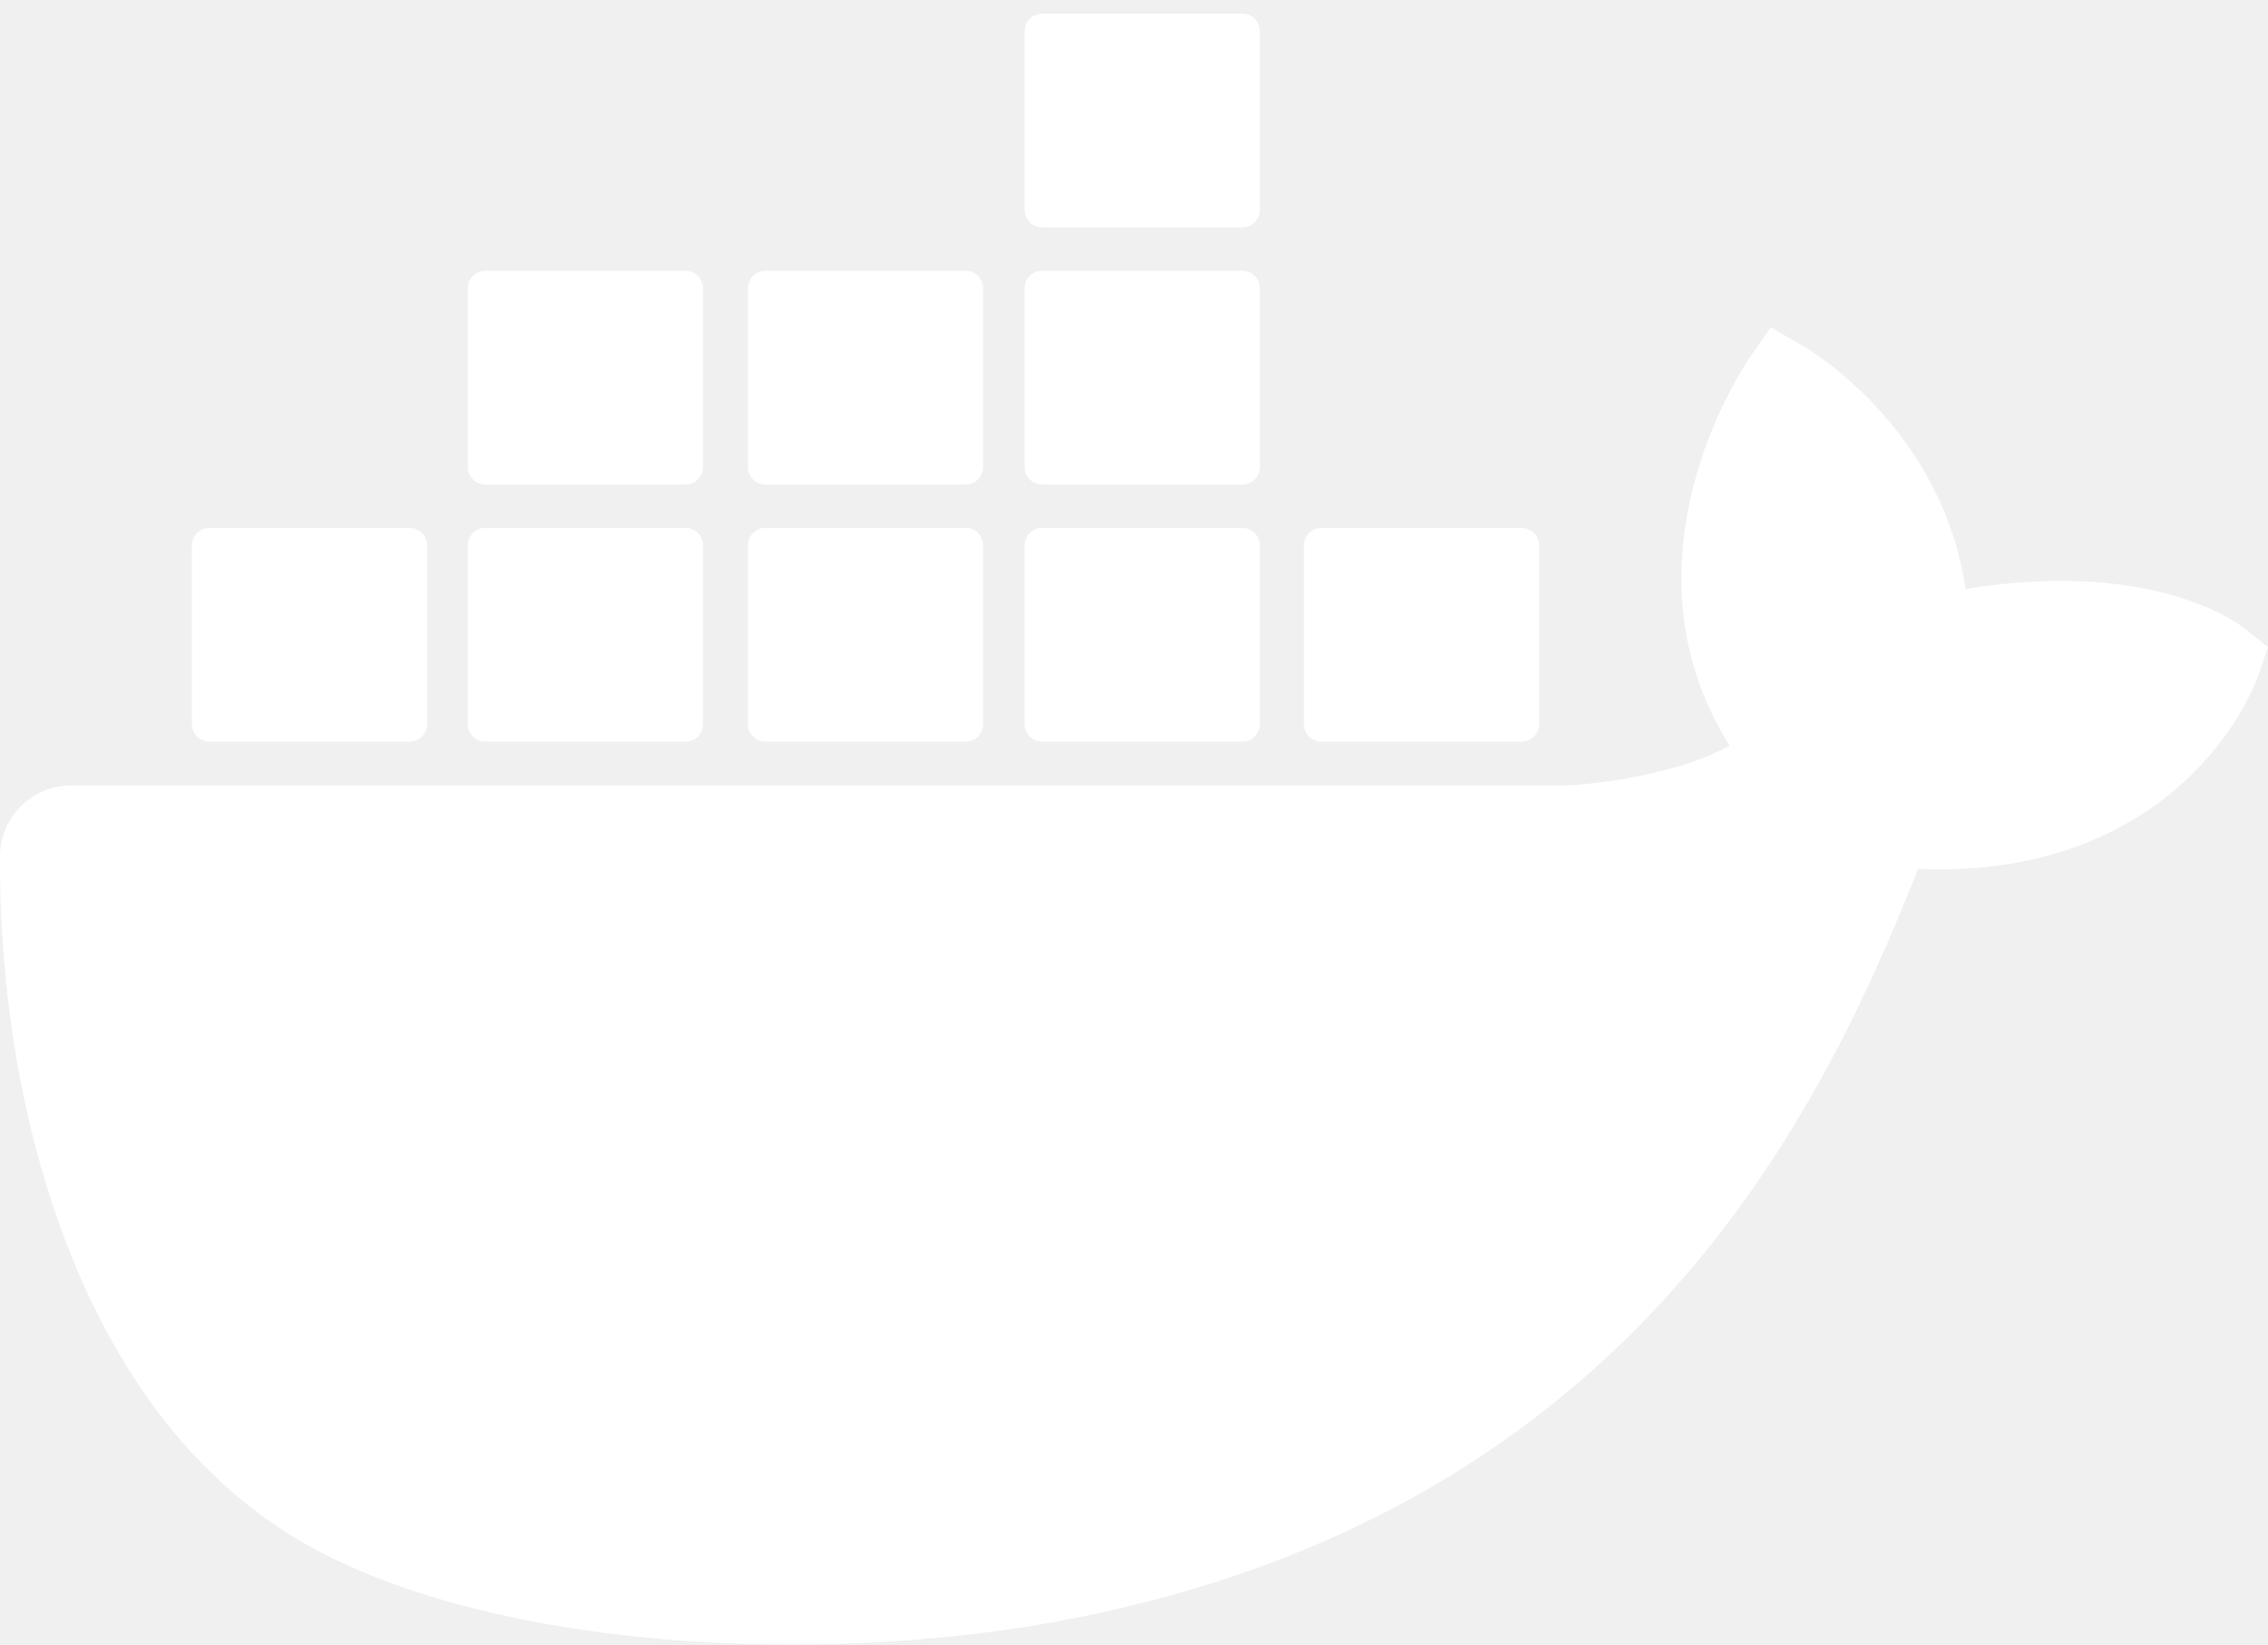
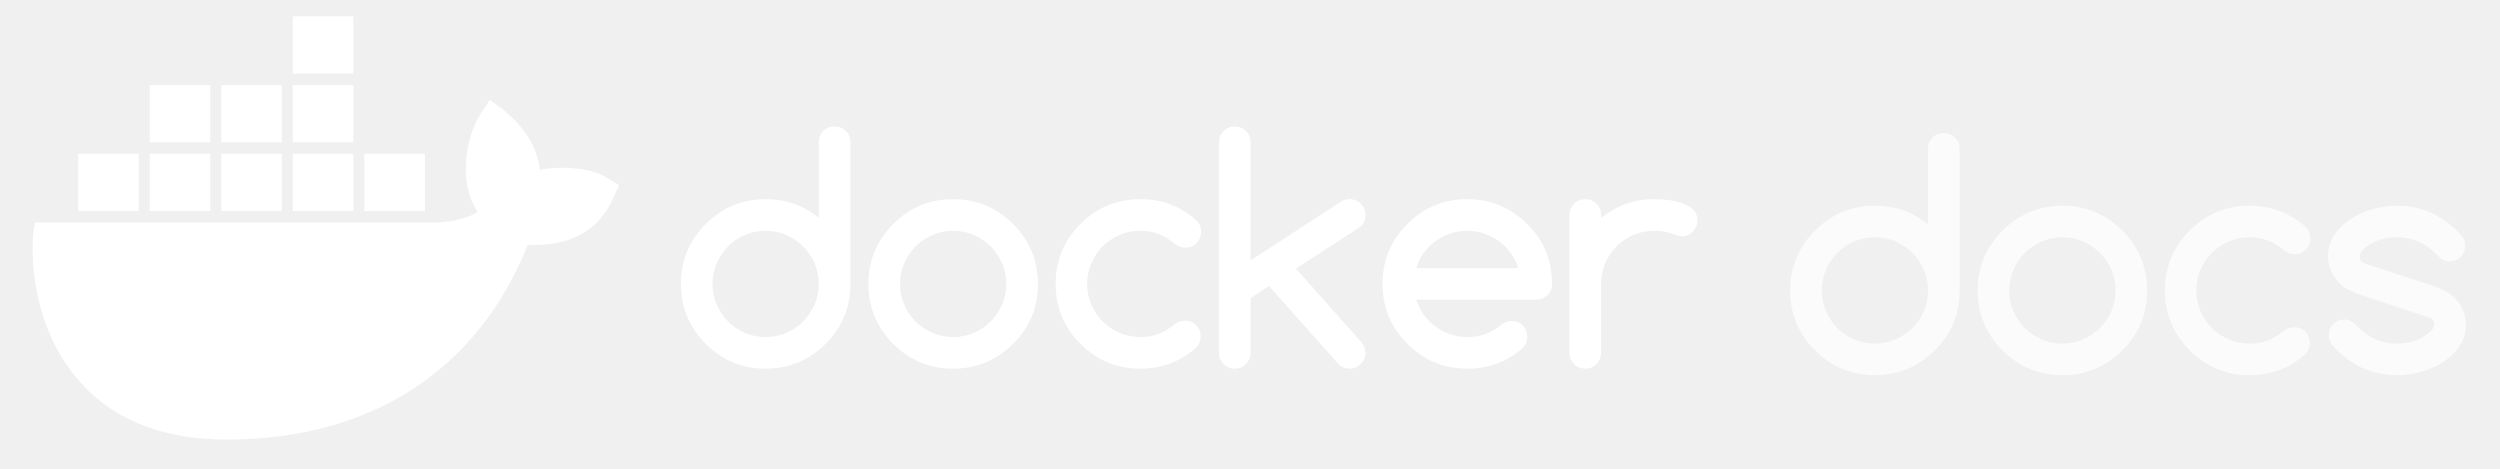
- <svg xmlns="http://www.w3.org/2000/svg" width="40" height="29" viewBox="0 0 40 29" fill="none">
-   <g clip-path="url(#clip0_217_4032)">
-     <path fill-rule="evenodd" clip-rule="evenodd" d="M39.606 11.096C39.497 11.009 38.484 10.243 36.348 10.243C35.814 10.243 35.25 10.292 34.665 10.388C34.252 7.55 31.913 6.167 31.805 6.104L31.23 5.773L30.852 6.318C30.824 6.359 30.159 7.328 29.833 8.707C29.45 10.327 29.683 11.847 30.505 13.149C29.512 13.702 27.928 13.846 27.599 13.851H1.252C0.565 13.851 0.003 14.41 0 15.098C-0.01 17.525 0.389 19.871 1.155 21.881C2.063 24.265 3.414 26.02 5.17 27.098C7.139 28.306 10.344 28.999 13.964 28.999C15.657 28.999 17.346 28.846 18.846 28.555C21.209 28.099 23.355 27.319 25.223 26.236C26.852 25.293 28.316 24.092 29.572 22.669C31.66 20.304 32.904 17.662 33.828 15.324C33.953 15.329 34.076 15.331 34.197 15.331C36.482 15.331 37.888 14.416 38.664 13.648C39.506 12.815 39.805 11.985 39.837 11.893L40 11.413L39.606 11.096Z" fill="white" />
-     <path fill-rule="evenodd" clip-rule="evenodd" d="M3.694 13.079H7.225C7.395 13.079 7.533 12.94 7.533 12.769V9.618C7.533 9.447 7.395 9.309 7.225 9.309H3.694C3.523 9.309 3.385 9.447 3.385 9.618V12.769C3.385 12.94 3.523 13.079 3.694 13.079Z" fill="white" />
-     <path fill-rule="evenodd" clip-rule="evenodd" d="M8.559 13.079H12.089C12.261 13.079 12.399 12.94 12.399 12.769V9.618C12.399 9.447 12.261 9.309 12.089 9.309H8.559C8.388 9.309 8.25 9.447 8.25 9.618V12.769C8.25 12.94 8.388 13.079 8.559 13.079Z" fill="white" />
-     <path fill-rule="evenodd" clip-rule="evenodd" d="M13.499 13.079H17.03C17.201 13.079 17.339 12.94 17.339 12.769V9.618C17.339 9.447 17.201 9.309 17.03 9.309H13.499C13.329 9.309 13.191 9.447 13.191 9.618V12.769C13.191 12.94 13.329 13.079 13.499 13.079Z" fill="white" />
-     <path fill-rule="evenodd" clip-rule="evenodd" d="M18.381 13.079H21.911C22.082 13.079 22.22 12.94 22.22 12.769V9.618C22.22 9.447 22.082 9.309 21.911 9.309H18.381C18.21 9.309 18.071 9.447 18.071 9.618V12.769C18.071 12.94 18.21 13.079 18.381 13.079Z" fill="white" />
-     <path fill-rule="evenodd" clip-rule="evenodd" d="M8.559 8.545H12.089C12.261 8.545 12.399 8.407 12.399 8.236V5.084C12.399 4.914 12.261 4.775 12.089 4.775H8.559C8.388 4.775 8.25 4.914 8.25 5.084V8.236C8.25 8.407 8.388 8.545 8.559 8.545Z" fill="white" />
-     <path fill-rule="evenodd" clip-rule="evenodd" d="M13.499 8.545H17.03C17.201 8.545 17.339 8.407 17.339 8.236V5.084C17.339 4.914 17.201 4.775 17.03 4.775H13.499C13.329 4.775 13.191 4.914 13.191 5.084V8.236C13.191 8.407 13.329 8.545 13.499 8.545Z" fill="white" />
-     <path fill-rule="evenodd" clip-rule="evenodd" d="M18.381 8.545H21.911C22.082 8.545 22.22 8.406 22.22 8.236V5.084C22.22 4.914 22.082 4.775 21.911 4.775H18.381C18.21 4.775 18.071 4.914 18.071 5.084V8.236C18.071 8.406 18.21 8.545 18.381 8.545Z" fill="white" />
-     <path fill-rule="evenodd" clip-rule="evenodd" d="M18.381 4.011H21.911C22.082 4.011 22.22 3.873 22.22 3.702V0.551C22.22 0.38 22.082 0.241 21.911 0.241H18.381C18.21 0.241 18.071 0.38 18.071 0.551V3.702C18.071 3.873 18.21 4.011 18.381 4.011Z" fill="white" />
-     <path fill-rule="evenodd" clip-rule="evenodd" d="M23.305 13.079H26.836C27.007 13.079 27.145 12.94 27.145 12.769V9.618C27.145 9.447 27.007 9.309 26.836 9.309H23.305C23.134 9.309 22.996 9.447 22.996 9.618V12.769C22.996 12.94 23.134 13.079 23.305 13.079Z" fill="white" />
+ <svg xmlns="http://www.w3.org/2000/svg" width="400px" height="75px" viewBox="0 0 400 75" version="1.1">
+   <defs />
+   <g id="Blind-whale" stroke="none" stroke-width="1" fill="none" fill-rule="evenodd" transform="scale(2.61)">
+     <g id="docs" fill="#FFFFFF">
+       <path d="M50.194,17.405 C50.194,16.959 50.109,16.54 49.939,16.148 C49.769,15.755 49.537,15.41 49.243,15.113 C48.949,14.816 48.604,14.581 48.208,14.408 C47.813,14.235 47.389,14.148 46.938,14.148 C46.48,14.148 46.053,14.235 45.657,14.408 C45.261,14.581 44.918,14.815 44.627,15.109 C44.337,15.402 44.106,15.747 43.936,16.143 C43.766,16.539 43.681,16.959 43.681,17.405 C43.681,17.85 43.766,18.271 43.936,18.666 C44.106,19.062 44.337,19.407 44.627,19.701 C44.918,19.995 45.261,20.228 45.657,20.401 C46.053,20.574 46.48,20.661 46.938,20.661 C47.389,20.661 47.813,20.574 48.208,20.401 C48.604,20.228 48.949,19.993 49.243,19.696 C49.537,19.399 49.769,19.055 49.939,18.662 C50.109,18.269 50.194,17.85 50.194,17.405 Z M46.938,12.209 C48.168,12.209 49.254,12.59 50.194,13.35 L50.194,8.721 C50.194,8.443 50.285,8.212 50.468,8.03 C50.65,7.847 50.88,7.756 51.159,7.756 C51.431,7.756 51.661,7.847 51.85,8.03 C52.038,8.212 52.133,8.443 52.133,8.721 L52.133,17.405 C52.133,18.852 51.626,20.077 50.611,21.079 C49.585,22.093 48.36,22.6 46.938,22.6 C45.503,22.6 44.278,22.093 43.264,21.079 C42.249,20.064 41.742,18.84 41.742,17.405 C41.742,15.97 42.249,14.745 43.264,13.731 C44.278,12.717 45.503,12.209 46.938,12.209 Z M63.628,17.405 C63.628,18.852 63.121,20.077 62.106,21.079 C61.08,22.093 59.855,22.6 58.432,22.6 C56.998,22.6 55.773,22.093 54.759,21.079 C53.744,20.064 53.237,18.84 53.237,17.405 C53.237,15.97 53.744,14.745 54.759,13.731 C55.773,12.717 56.998,12.209 58.432,12.209 C59.855,12.209 61.08,12.717 62.106,13.731 C62.613,14.238 62.992,14.798 63.243,15.41 C63.493,16.022 63.622,16.687 63.628,17.405 Z M58.432,14.148 C57.975,14.148 57.548,14.235 57.152,14.408 C56.756,14.581 56.413,14.815 56.122,15.109 C55.832,15.402 55.601,15.747 55.431,16.143 C55.261,16.539 55.176,16.959 55.176,17.405 C55.176,17.85 55.261,18.271 55.431,18.666 C55.601,19.062 55.832,19.407 56.122,19.701 C56.413,19.995 56.756,20.228 57.152,20.401 C57.548,20.574 57.975,20.661 58.432,20.661 C58.884,20.661 59.308,20.574 59.703,20.401 C60.099,20.228 60.444,19.993 60.738,19.696 C61.032,19.399 61.264,19.055 61.434,18.662 C61.604,18.269 61.689,17.85 61.689,17.405 C61.689,16.959 61.604,16.54 61.434,16.148 C61.264,15.755 61.032,15.41 60.738,15.113 C60.444,14.816 60.099,14.581 59.703,14.408 C59.308,14.235 58.884,14.148 58.432,14.148 Z M72.636,19.659 C72.915,19.659 73.145,19.75 73.328,19.933 C73.51,20.115 73.601,20.346 73.601,20.624 C73.601,20.896 73.499,21.134 73.295,21.338 C72.337,22.179 71.208,22.6 69.909,22.6 C68.474,22.6 67.249,22.093 66.235,21.079 C65.221,20.064 64.714,18.84 64.714,17.405 C64.714,15.97 65.221,14.745 66.235,13.731 C67.249,12.717 68.474,12.209 69.909,12.209 C71.214,12.209 72.343,12.63 73.295,13.471 C73.518,13.669 73.629,13.913 73.629,14.204 C73.629,14.482 73.538,14.714 73.355,14.9 C73.173,15.085 72.943,15.178 72.664,15.178 C72.429,15.178 72.219,15.104 72.033,14.955 C71.718,14.69 71.387,14.489 71.041,14.352 C70.694,14.216 70.317,14.148 69.909,14.148 C69.457,14.148 69.034,14.233 68.638,14.403 C68.242,14.574 67.896,14.805 67.599,15.099 C67.302,15.393 67.069,15.738 66.898,16.134 C66.728,16.53 66.643,16.953 66.643,17.405 C66.643,17.856 66.728,18.28 66.898,18.676 C67.069,19.072 67.302,19.416 67.599,19.71 C67.896,20.004 68.242,20.236 68.638,20.406 C69.034,20.576 69.457,20.661 69.909,20.661 C70.317,20.661 70.694,20.595 71.041,20.462 C71.387,20.329 71.715,20.129 72.024,19.863 C72.197,19.733 72.401,19.665 72.636,19.659 Z M74.724,21.626 L74.724,8.73 C74.724,8.458 74.819,8.228 75.007,8.039 C75.196,7.851 75.426,7.756 75.698,7.756 C75.964,7.756 76.192,7.851 76.38,8.039 C76.569,8.228 76.663,8.458 76.663,8.73 L76.663,15.967 L82.211,12.358 C82.366,12.259 82.539,12.209 82.731,12.209 C82.867,12.209 82.993,12.234 83.111,12.284 C83.228,12.333 83.331,12.403 83.417,12.492 C83.504,12.582 83.573,12.686 83.626,12.803 C83.678,12.921 83.705,13.044 83.705,13.174 C83.705,13.521 83.581,13.777 83.334,13.944 L79.446,16.468 L83.436,20.958 C83.615,21.156 83.705,21.382 83.705,21.635 C83.705,21.765 83.678,21.889 83.626,22.006 C83.573,22.124 83.504,22.227 83.417,22.317 C83.331,22.407 83.228,22.476 83.111,22.526 C82.993,22.575 82.867,22.6 82.731,22.6 C82.471,22.6 82.254,22.517 82.081,22.35 L77.795,17.535 L76.663,18.277 L76.663,21.626 C76.663,21.892 76.569,22.121 76.38,22.312 C76.192,22.504 75.964,22.6 75.698,22.6 C75.426,22.6 75.196,22.504 75.007,22.312 C74.819,22.121 74.724,21.892 74.724,21.626 Z M93.075,16.44 C92.97,16.1 92.814,15.789 92.607,15.507 C92.4,15.226 92.158,14.985 91.883,14.784 C91.608,14.583 91.305,14.427 90.974,14.315 C90.643,14.204 90.301,14.148 89.949,14.148 C89.596,14.148 89.253,14.204 88.919,14.315 C88.585,14.427 88.279,14.583 88.001,14.784 C87.722,14.985 87.481,15.226 87.277,15.507 C87.073,15.789 86.921,16.1 86.822,16.44 L93.075,16.44 Z M92.658,19.678 C92.936,19.678 93.166,19.769 93.349,19.951 C93.531,20.134 93.623,20.364 93.623,20.642 C93.623,20.915 93.53,21.147 93.344,21.338 C92.386,22.179 91.254,22.6 89.949,22.6 C88.514,22.6 87.289,22.093 86.275,21.079 C85.261,20.064 84.753,18.84 84.753,17.405 C84.753,15.97 85.261,14.745 86.275,13.731 C87.289,12.717 88.514,12.209 89.949,12.209 C91.371,12.209 92.596,12.717 93.623,13.731 C94.13,14.232 94.51,14.79 94.764,15.405 C95.017,16.021 95.144,16.687 95.144,17.405 C95.144,17.683 95.05,17.913 94.861,18.096 C94.672,18.278 94.442,18.37 94.17,18.37 L86.822,18.37 C86.927,18.71 87.082,19.02 87.286,19.302 C87.49,19.583 87.73,19.825 88.005,20.026 C88.28,20.227 88.583,20.383 88.914,20.494 C89.245,20.605 89.59,20.661 89.949,20.661 C90.357,20.661 90.731,20.599 91.071,20.475 C91.411,20.352 91.727,20.166 92.018,19.919 C92.203,19.764 92.417,19.684 92.658,19.678 Z M98.15,13.174 L98.15,13.36 C98.614,12.989 99.118,12.704 99.662,12.506 C100.207,12.308 100.788,12.209 101.407,12.209 C101.679,12.209 101.971,12.228 102.283,12.265 C102.596,12.302 102.883,12.369 103.146,12.465 C103.409,12.56 103.627,12.692 103.8,12.859 C103.973,13.026 104.06,13.242 104.06,13.508 C104.06,13.644 104.034,13.771 103.981,13.889 C103.929,14.006 103.859,14.11 103.772,14.199 C103.686,14.289 103.584,14.359 103.466,14.408 C103.349,14.458 103.222,14.482 103.086,14.482 C102.968,14.482 102.832,14.448 102.678,14.38 C102.288,14.226 101.864,14.148 101.407,14.148 C100.955,14.148 100.531,14.233 100.136,14.403 C99.74,14.574 99.395,14.805 99.101,15.099 C98.807,15.393 98.576,15.738 98.405,16.134 C98.235,16.53 98.15,16.953 98.15,17.405 L98.15,21.635 C98.15,21.901 98.056,22.128 97.867,22.317 C97.679,22.506 97.451,22.6 97.185,22.6 C96.913,22.6 96.683,22.506 96.494,22.317 C96.306,22.128 96.211,21.901 96.211,21.635 L96.211,13.174 C96.211,12.908 96.306,12.681 96.494,12.492 C96.683,12.304 96.913,12.209 97.185,12.209 C97.451,12.209 97.679,12.304 97.867,12.492 C98.056,12.681 98.15,12.908 98.15,13.174 Z" id="iechor" />
+       <path d="M118.194,17.805 C118.194,17.359 118.109,16.94 117.939,16.548 C117.769,16.155 117.537,15.81 117.243,15.513 C116.949,15.216 116.604,14.981 116.208,14.808 C115.813,14.635 115.389,14.548 114.938,14.548 C114.48,14.548 114.053,14.635 113.657,14.808 C113.261,14.981 112.918,15.215 112.627,15.509 C112.337,15.802 112.106,16.147 111.936,16.543 C111.766,16.939 111.681,17.359 111.681,17.805 C111.681,18.25 111.766,18.671 111.936,19.066 C112.106,19.462 112.337,19.807 112.627,20.101 C112.918,20.395 113.261,20.628 113.657,20.801 C114.053,20.974 114.48,21.061 114.938,21.061 C115.389,21.061 115.813,20.974 116.208,20.801 C116.604,20.628 116.949,20.393 117.243,20.096 C117.537,19.799 117.769,19.455 117.939,19.062 C118.109,18.669 118.194,18.25 118.194,17.805 Z M114.938,12.609 C116.168,12.609 117.254,12.99 118.194,13.75 L118.194,9.121 C118.194,8.843 118.285,8.612 118.468,8.43 C118.65,8.247 118.88,8.156 119.159,8.156 C119.431,8.156 119.661,8.247 119.85,8.43 C120.038,8.612 120.133,8.843 120.133,9.121 L120.133,17.805 C120.133,19.252 119.626,20.477 118.611,21.479 C117.585,22.493 116.36,23 114.938,23 C113.503,23 112.278,22.493 111.264,21.479 C110.249,20.464 109.742,19.24 109.742,17.805 C109.742,16.37 110.249,15.145 111.264,14.131 C112.278,13.117 113.503,12.609 114.938,12.609 Z M131.628,17.805 C131.628,19.252 131.121,20.477 130.106,21.479 C129.08,22.493 127.855,23 126.433,23 C124.998,23 123.773,22.493 122.759,21.479 C121.744,20.464 121.237,19.24 121.237,17.805 C121.237,16.37 121.744,15.145 122.759,14.131 C123.773,13.117 124.998,12.609 126.433,12.609 C127.855,12.609 129.08,13.117 130.106,14.131 C130.613,14.638 130.992,15.198 131.243,15.81 C131.493,16.422 131.622,17.087 131.628,17.805 Z M126.433,14.548 C125.975,14.548 125.548,14.635 125.152,14.808 C124.756,14.981 124.413,15.215 124.122,15.509 C123.832,15.802 123.601,16.147 123.431,16.543 C123.261,16.939 123.176,17.359 123.176,17.805 C123.176,18.25 123.261,18.671 123.431,19.066 C123.601,19.462 123.832,19.807 124.122,20.101 C124.413,20.395 124.756,20.628 125.152,20.801 C125.548,20.974 125.975,21.061 126.433,21.061 C126.884,21.061 127.308,20.974 127.703,20.801 C128.099,20.628 128.444,20.393 128.738,20.096 C129.032,19.799 129.264,19.455 129.434,19.062 C129.604,18.669 129.689,18.25 129.689,17.805 C129.689,17.359 129.604,16.94 129.434,16.548 C129.264,16.155 129.032,15.81 128.738,15.513 C128.444,15.216 128.099,14.981 127.703,14.808 C127.308,14.635 126.884,14.548 126.433,14.548 Z M140.636,20.059 C140.915,20.059 141.145,20.15 141.328,20.333 C141.51,20.515 141.601,20.746 141.601,21.024 C141.601,21.296 141.499,21.534 141.295,21.738 C140.337,22.579 139.208,23 137.909,23 C136.474,23 135.249,22.493 134.235,21.479 C133.221,20.464 132.714,19.24 132.714,17.805 C132.714,16.37 133.221,15.145 134.235,14.131 C135.249,13.117 136.474,12.609 137.909,12.609 C139.214,12.609 140.343,13.03 141.295,13.871 C141.518,14.069 141.629,14.313 141.629,14.604 C141.629,14.882 141.538,15.114 141.355,15.3 C141.173,15.485 140.943,15.578 140.664,15.578 C140.429,15.578 140.219,15.504 140.033,15.355 C139.718,15.09 139.387,14.889 139.041,14.752 C138.694,14.616 138.317,14.548 137.909,14.548 C137.457,14.548 137.034,14.633 136.638,14.803 C136.242,14.974 135.896,15.205 135.599,15.499 C135.302,15.793 135.069,16.138 134.898,16.534 C134.728,16.93 134.643,17.353 134.643,17.805 C134.643,18.256 134.728,18.68 134.898,19.076 C135.069,19.472 135.302,19.816 135.599,20.11 C135.896,20.404 136.242,20.636 136.638,20.806 C137.034,20.976 137.457,21.061 137.909,21.061 C138.317,21.061 138.694,20.995 139.041,20.862 C139.387,20.729 139.715,20.529 140.024,20.263 C140.197,20.133 140.401,20.065 140.636,20.059 Z M144.635,18.055 C144.054,17.833 143.646,17.604 143.411,17.369 L143.42,17.369 C142.95,16.892 142.715,16.333 142.715,15.689 C142.715,15.219 142.84,14.794 143.091,14.414 C143.341,14.033 143.667,13.71 144.069,13.444 C144.471,13.178 144.925,12.973 145.429,12.827 C145.933,12.682 146.438,12.609 146.945,12.609 C148.492,12.609 149.818,13.231 150.925,14.474 C151.055,14.635 151.12,14.83 151.12,15.059 C151.12,15.337 151.029,15.567 150.847,15.75 C150.664,15.932 150.434,16.023 150.155,16.023 C149.957,16.023 149.789,15.968 149.65,15.856 C149.511,15.745 149.376,15.625 149.246,15.495 C148.615,14.864 147.848,14.548 146.945,14.548 C146.055,14.548 145.344,14.82 144.812,15.365 C144.713,15.464 144.663,15.6 144.663,15.773 C144.663,15.946 144.744,16.064 144.904,16.125 L149.246,17.554 C149.852,17.789 150.261,18.018 150.471,18.241 L150.462,18.241 C150.932,18.717 151.167,19.277 151.167,19.92 C151.167,20.396 151.041,20.823 150.791,21.2 C150.54,21.577 150.214,21.901 149.812,22.17 C149.41,22.439 148.959,22.644 148.458,22.787 C147.957,22.929 147.453,23 146.945,23 C145.387,23 144.06,22.385 142.965,21.154 C142.829,20.974 142.761,20.773 142.761,20.551 C142.761,20.272 142.853,20.042 143.035,19.86 C143.218,19.677 143.448,19.586 143.726,19.586 C143.93,19.586 144.103,19.646 144.246,19.767 C144.388,19.887 144.518,20.003 144.635,20.115 C145.266,20.746 146.036,21.061 146.945,21.061 C147.83,21.061 148.541,20.783 149.079,20.226 C149.172,20.121 149.218,19.994 149.218,19.846 C149.218,19.673 149.135,19.552 148.968,19.484 L144.635,18.055 Z" opacity="0.7" />
+       <path d="M37.211,10.901 C36.402,10.339 34.547,10.128 33.096,10.409 C32.927,9.005 32.151,7.776 30.802,6.688 L30.026,6.126 L29.486,6.934 C28.812,7.987 28.474,9.461 28.576,10.866 C28.609,11.357 28.778,12.235 29.284,13.007 C28.812,13.288 27.834,13.639 26.552,13.639 L2.162,13.639 L2.095,13.92 C1.859,15.325 1.859,19.713 4.625,23.084 C6.716,25.647 9.82,26.946 13.901,26.946 C22.74,26.946 29.284,22.698 32.354,15.009 C33.568,15.044 36.166,15.009 37.481,12.375 C37.515,12.305 37.583,12.165 37.819,11.638 L37.954,11.357 L37.211,10.901 L37.211,10.901 Z M21.66,1 L17.95,1 L17.95,4.511 L21.66,4.511 L21.66,1 L21.66,1 Z M21.66,5.213 L17.95,5.213 L17.95,8.724 L21.66,8.724 L21.66,5.213 L21.66,5.213 Z M17.275,5.213 L13.564,5.213 L13.564,8.724 L17.275,8.724 L17.275,5.213 L17.275,5.213 Z M12.889,5.213 L9.179,5.213 L9.179,8.724 L12.889,8.724 L12.889,5.213 L12.889,5.213 Z M8.504,9.426 L4.793,9.426 L4.793,12.937 L8.504,12.937 L8.504,9.426 L8.504,9.426 Z M12.889,9.426 L9.179,9.426 L9.179,12.937 L12.889,12.937 L12.889,9.426 L12.889,9.426 Z M17.275,9.426 L13.564,9.426 L13.564,12.937 L17.275,12.937 L17.275,9.426 L17.275,9.426 Z M21.66,9.426 L17.95,9.426 L17.95,12.937 L21.66,12.937 L21.66,9.426 L21.66,9.426 Z M26.046,9.426 L22.335,9.426 L22.335,12.937 L26.046,12.937 L26.046,9.426 L26.046,9.426 Z" id="Shape" />
+     </g>
  </g>
-   <defs>
-     <clipPath id="clip0_217_4032">
-       <rect width="40" height="28.999" fill="white" />
-     </clipPath>
-   </defs>
</svg>
